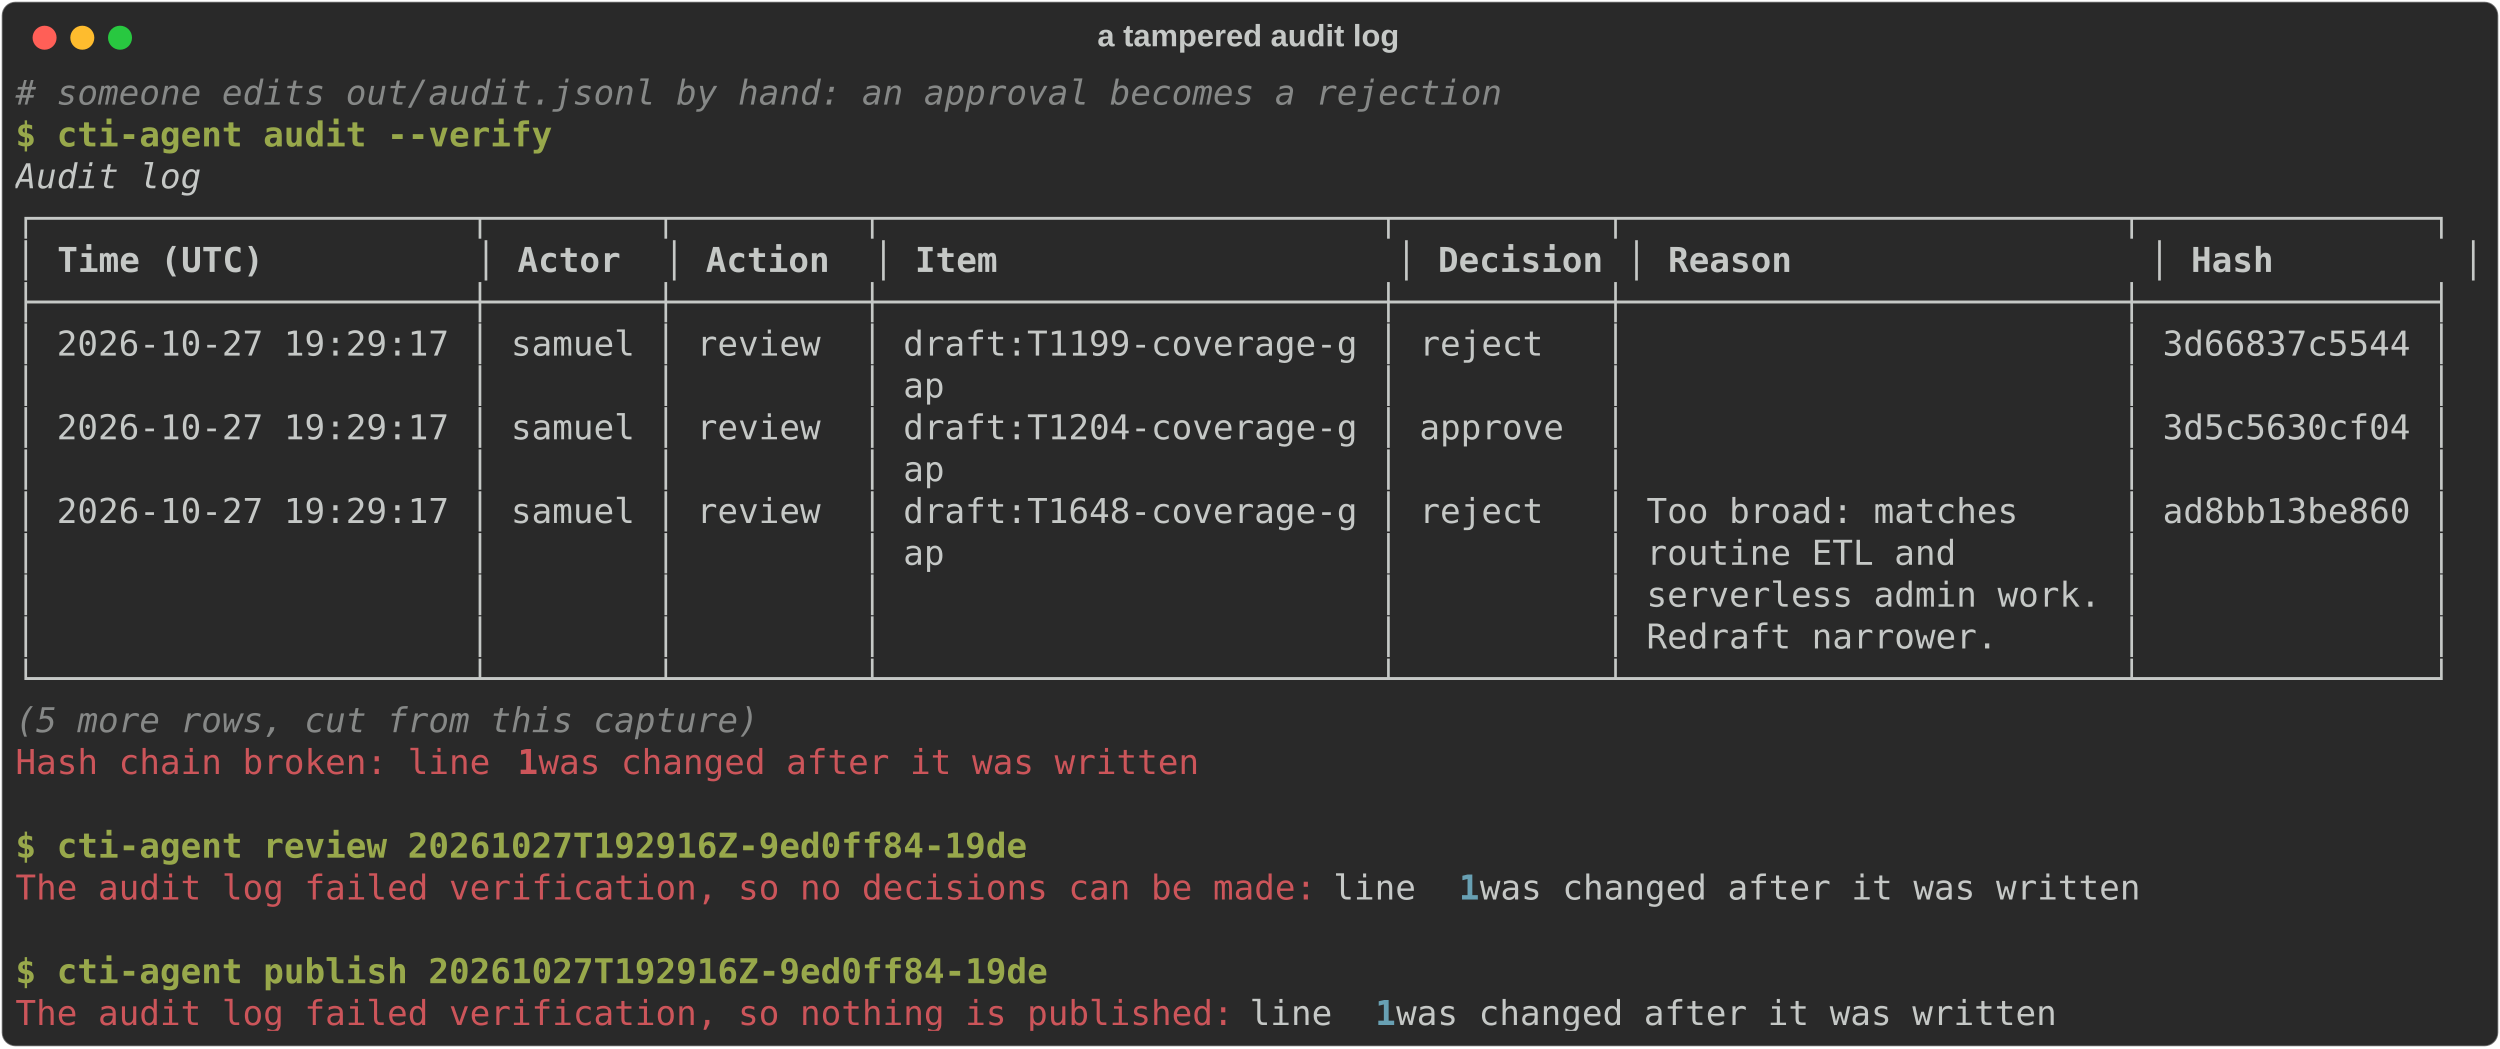
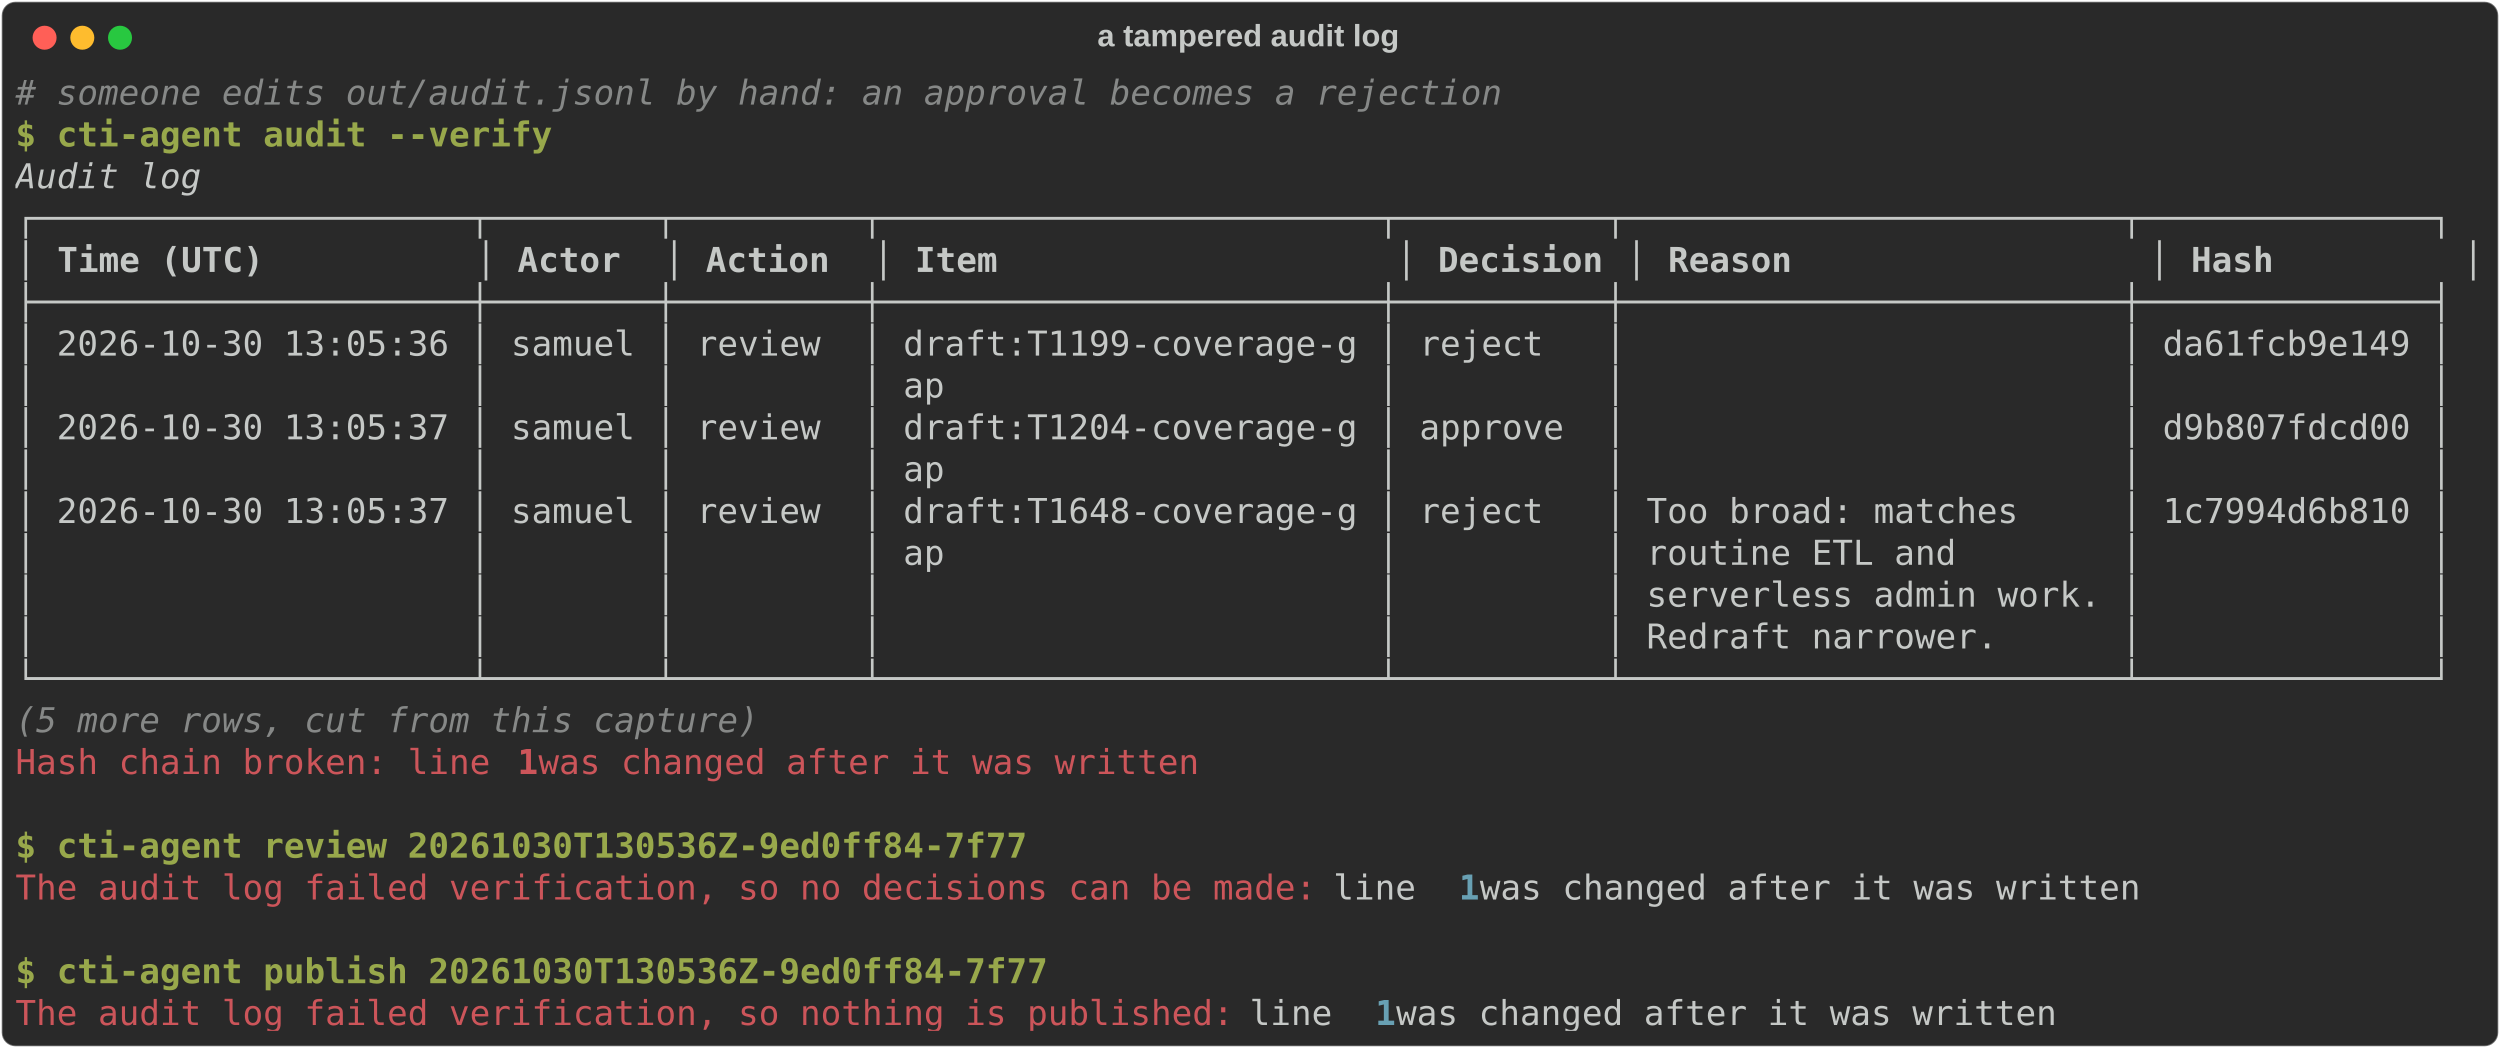
<svg xmlns="http://www.w3.org/2000/svg" class="rich-terminal" viewBox="0 0 1458 611.2">
  <style>

    @font-face {
        font-family: "Fira Code";
        src: local("FiraCode-Regular"),
                url("https://cdnjs.cloudflare.com/ajax/libs/firacode/6.2.0/woff2/FiraCode-Regular.woff2") format("woff2"),
                url("https://cdnjs.cloudflare.com/ajax/libs/firacode/6.2.0/woff/FiraCode-Regular.woff") format("woff");
        font-style: normal;
        font-weight: 400;
    }
    @font-face {
        font-family: "Fira Code";
        src: local("FiraCode-Bold"),
                url("https://cdnjs.cloudflare.com/ajax/libs/firacode/6.2.0/woff2/FiraCode-Bold.woff2") format("woff2"),
                url("https://cdnjs.cloudflare.com/ajax/libs/firacode/6.2.0/woff/FiraCode-Bold.woff") format("woff");
        font-style: bold;
        font-weight: 700;
    }

-     .terminal-680176662-matrix {
+     .terminal-3195579407-matrix {
        font-family: Fira Code, monospace;
        font-size: 20px;
        line-height: 24.4px;
        font-variant-east-asian: full-width;
    }

-     .terminal-680176662-title {
+     .terminal-3195579407-title {
        font-size: 18px;
        font-weight: bold;
        font-family: arial;
    }

-     .terminal-680176662-r1 { fill: #868887;font-style: italic; }
- .terminal-680176662-r2 { fill: #c5c8c6 }
- .terminal-680176662-r3 { fill: #98a84b;font-weight: bold }
- .terminal-680176662-r4 { fill: #c5c8c6;font-style: italic; }
- .terminal-680176662-r5 { fill: #c5c8c6;font-weight: bold }
- .terminal-680176662-r6 { fill: #cc555a }
- .terminal-680176662-r7 { fill: #cc555a;font-weight: bold }
- .terminal-680176662-r8 { fill: #68a0b3;font-weight: bold }
+     .terminal-3195579407-r1 { fill: #868887;font-style: italic; }
+ .terminal-3195579407-r2 { fill: #c5c8c6 }
+ .terminal-3195579407-r3 { fill: #98a84b;font-weight: bold }
+ .terminal-3195579407-r4 { fill: #c5c8c6;font-style: italic; }
+ .terminal-3195579407-r5 { fill: #c5c8c6;font-weight: bold }
+ .terminal-3195579407-r6 { fill: #cc555a }
+ .terminal-3195579407-r7 { fill: #cc555a;font-weight: bold }
+ .terminal-3195579407-r8 { fill: #68a0b3;font-weight: bold }
    </style>
  <defs>
-     <clipPath id="terminal-680176662-clip-terminal">
+     <clipPath id="terminal-3195579407-clip-terminal">
      <rect x="0" y="0" width="1438.6" height="560.2" />
    </clipPath>
-     <clipPath id="terminal-680176662-line-0">
+     <clipPath id="terminal-3195579407-line-0">
      <rect x="0" y="1.5" width="1439.6" height="24.65" />
    </clipPath>
-     <clipPath id="terminal-680176662-line-1">
+     <clipPath id="terminal-3195579407-line-1">
      <rect x="0" y="25.9" width="1439.6" height="24.65" />
    </clipPath>
-     <clipPath id="terminal-680176662-line-2">
+     <clipPath id="terminal-3195579407-line-2">
      <rect x="0" y="50.3" width="1439.6" height="24.65" />
    </clipPath>
-     <clipPath id="terminal-680176662-line-3">
+     <clipPath id="terminal-3195579407-line-3">
      <rect x="0" y="74.7" width="1439.6" height="24.65" />
    </clipPath>
-     <clipPath id="terminal-680176662-line-4">
+     <clipPath id="terminal-3195579407-line-4">
      <rect x="0" y="99.1" width="1439.6" height="24.65" />
    </clipPath>
-     <clipPath id="terminal-680176662-line-5">
+     <clipPath id="terminal-3195579407-line-5">
      <rect x="0" y="123.5" width="1439.6" height="24.65" />
    </clipPath>
-     <clipPath id="terminal-680176662-line-6">
+     <clipPath id="terminal-3195579407-line-6">
      <rect x="0" y="147.9" width="1439.6" height="24.65" />
    </clipPath>
-     <clipPath id="terminal-680176662-line-7">
+     <clipPath id="terminal-3195579407-line-7">
      <rect x="0" y="172.3" width="1439.6" height="24.65" />
    </clipPath>
-     <clipPath id="terminal-680176662-line-8">
+     <clipPath id="terminal-3195579407-line-8">
      <rect x="0" y="196.7" width="1439.6" height="24.65" />
    </clipPath>
-     <clipPath id="terminal-680176662-line-9">
+     <clipPath id="terminal-3195579407-line-9">
      <rect x="0" y="221.1" width="1439.6" height="24.65" />
    </clipPath>
-     <clipPath id="terminal-680176662-line-10">
+     <clipPath id="terminal-3195579407-line-10">
      <rect x="0" y="245.5" width="1439.6" height="24.65" />
    </clipPath>
-     <clipPath id="terminal-680176662-line-11">
+     <clipPath id="terminal-3195579407-line-11">
      <rect x="0" y="269.9" width="1439.6" height="24.65" />
    </clipPath>
-     <clipPath id="terminal-680176662-line-12">
+     <clipPath id="terminal-3195579407-line-12">
      <rect x="0" y="294.3" width="1439.6" height="24.65" />
    </clipPath>
-     <clipPath id="terminal-680176662-line-13">
+     <clipPath id="terminal-3195579407-line-13">
      <rect x="0" y="318.7" width="1439.6" height="24.65" />
    </clipPath>
-     <clipPath id="terminal-680176662-line-14">
+     <clipPath id="terminal-3195579407-line-14">
      <rect x="0" y="343.1" width="1439.6" height="24.65" />
    </clipPath>
-     <clipPath id="terminal-680176662-line-15">
+     <clipPath id="terminal-3195579407-line-15">
      <rect x="0" y="367.5" width="1439.6" height="24.65" />
    </clipPath>
-     <clipPath id="terminal-680176662-line-16">
+     <clipPath id="terminal-3195579407-line-16">
      <rect x="0" y="391.9" width="1439.6" height="24.65" />
    </clipPath>
-     <clipPath id="terminal-680176662-line-17">
+     <clipPath id="terminal-3195579407-line-17">
      <rect x="0" y="416.3" width="1439.6" height="24.65" />
    </clipPath>
-     <clipPath id="terminal-680176662-line-18">
+     <clipPath id="terminal-3195579407-line-18">
      <rect x="0" y="440.7" width="1439.6" height="24.65" />
    </clipPath>
-     <clipPath id="terminal-680176662-line-19">
+     <clipPath id="terminal-3195579407-line-19">
      <rect x="0" y="465.1" width="1439.6" height="24.65" />
    </clipPath>
-     <clipPath id="terminal-680176662-line-20">
+     <clipPath id="terminal-3195579407-line-20">
      <rect x="0" y="489.5" width="1439.6" height="24.65" />
    </clipPath>
-     <clipPath id="terminal-680176662-line-21">
+     <clipPath id="terminal-3195579407-line-21">
      <rect x="0" y="513.9" width="1439.6" height="24.65" />
    </clipPath>
  </defs>
  <rect fill="#292929" stroke="rgba(255,255,255,0.35)" stroke-width="1" x="1" y="1" width="1456" height="609.2" rx="8" />
-   <text class="terminal-680176662-title" fill="#c5c8c6" text-anchor="middle" x="728" y="27">a tampered audit log</text>
+   <text class="terminal-3195579407-title" fill="#c5c8c6" text-anchor="middle" x="728" y="27">a tampered audit log</text>
  <g transform="translate(26,22)">
    <circle cx="0" cy="0" r="7" fill="#ff5f57" />
    <circle cx="22" cy="0" r="7" fill="#febc2e" />
    <circle cx="44" cy="0" r="7" fill="#28c840" />
  </g>
-   <g transform="translate(9, 41)" clip-path="url(#terminal-680176662-clip-terminal)">
-     <g class="terminal-680176662-matrix">
-       <text class="terminal-680176662-r1" x="0" y="20" textLength="878.4" clip-path="url(#terminal-680176662-line-0)"># someone edits out/audit.jsonl by hand: an approval becomes a rejection</text>
-       <text class="terminal-680176662-r2" x="1439.6" y="20" textLength="12.2" clip-path="url(#terminal-680176662-line-0)">
- </text>
-       <text class="terminal-680176662-r3" x="0" y="44.4" textLength="317.2" clip-path="url(#terminal-680176662-line-1)">$ cti-agent audit --verify</text>
-       <text class="terminal-680176662-r2" x="1439.6" y="44.4" textLength="12.2" clip-path="url(#terminal-680176662-line-1)">
- </text>
-       <text class="terminal-680176662-r4" x="0" y="68.8" textLength="1439.6" clip-path="url(#terminal-680176662-line-2)">Audit log                                                                                                             </text>
-       <text class="terminal-680176662-r2" x="1439.6" y="68.8" textLength="12.2" clip-path="url(#terminal-680176662-line-2)">
- </text>
-       <text class="terminal-680176662-r2" x="0" y="93.2" textLength="1439.6" clip-path="url(#terminal-680176662-line-3)">┌─────────────────────┬────────┬─────────┬────────────────────────┬──────────┬────────────────────────┬──────────────┐</text>
-       <text class="terminal-680176662-r2" x="1439.6" y="93.2" textLength="12.2" clip-path="url(#terminal-680176662-line-3)">
- </text>
-       <text class="terminal-680176662-r2" x="0" y="117.6" textLength="12.2" clip-path="url(#terminal-680176662-line-4)">│</text>
-       <text class="terminal-680176662-r5" x="24.4" y="117.6" textLength="231.8" clip-path="url(#terminal-680176662-line-4)">Time (UTC)         </text>
-       <text class="terminal-680176662-r2" x="268.4" y="117.6" textLength="12.2" clip-path="url(#terminal-680176662-line-4)">│</text>
-       <text class="terminal-680176662-r5" x="292.8" y="117.6" textLength="73.2" clip-path="url(#terminal-680176662-line-4)">Actor </text>
-       <text class="terminal-680176662-r2" x="378.2" y="117.6" textLength="12.2" clip-path="url(#terminal-680176662-line-4)">│</text>
-       <text class="terminal-680176662-r5" x="402.6" y="117.6" textLength="85.4" clip-path="url(#terminal-680176662-line-4)">Action </text>
-       <text class="terminal-680176662-r2" x="500.2" y="117.6" textLength="12.2" clip-path="url(#terminal-680176662-line-4)">│</text>
-       <text class="terminal-680176662-r5" x="524.6" y="117.6" textLength="268.4" clip-path="url(#terminal-680176662-line-4)">Item                  </text>
-       <text class="terminal-680176662-r2" x="805.2" y="117.6" textLength="12.2" clip-path="url(#terminal-680176662-line-4)">│</text>
-       <text class="terminal-680176662-r5" x="829.6" y="117.6" textLength="97.6" clip-path="url(#terminal-680176662-line-4)">Decision</text>
-       <text class="terminal-680176662-r2" x="939.4" y="117.6" textLength="12.2" clip-path="url(#terminal-680176662-line-4)">│</text>
-       <text class="terminal-680176662-r5" x="963.8" y="117.6" textLength="268.4" clip-path="url(#terminal-680176662-line-4)">Reason                </text>
-       <text class="terminal-680176662-r2" x="1244.4" y="117.6" textLength="12.2" clip-path="url(#terminal-680176662-line-4)">│</text>
-       <text class="terminal-680176662-r5" x="1268.8" y="117.6" textLength="146.4" clip-path="url(#terminal-680176662-line-4)">Hash        </text>
-       <text class="terminal-680176662-r2" x="1427.4" y="117.6" textLength="12.2" clip-path="url(#terminal-680176662-line-4)">│</text>
-       <text class="terminal-680176662-r2" x="1439.6" y="117.6" textLength="12.2" clip-path="url(#terminal-680176662-line-4)">
- </text>
-       <text class="terminal-680176662-r2" x="0" y="142" textLength="1439.6" clip-path="url(#terminal-680176662-line-5)">├─────────────────────┼────────┼─────────┼────────────────────────┼──────────┼────────────────────────┼──────────────┤</text>
-       <text class="terminal-680176662-r2" x="1439.6" y="142" textLength="12.2" clip-path="url(#terminal-680176662-line-5)">
- </text>
-       <text class="terminal-680176662-r2" x="0" y="166.4" textLength="1439.6" clip-path="url(#terminal-680176662-line-6)">│ 2026-10-27 19:29:17 │ samuel │ review  │ draft:T1199-coverage-g │ reject   │                        │ 3d66837c5544 │</text>
-       <text class="terminal-680176662-r2" x="1439.6" y="166.4" textLength="12.2" clip-path="url(#terminal-680176662-line-6)">
- </text>
-       <text class="terminal-680176662-r2" x="0" y="190.8" textLength="1439.6" clip-path="url(#terminal-680176662-line-7)">│                     │        │         │ ap                     │          │                        │              │</text>
-       <text class="terminal-680176662-r2" x="1439.6" y="190.8" textLength="12.2" clip-path="url(#terminal-680176662-line-7)">
- </text>
-       <text class="terminal-680176662-r2" x="0" y="215.2" textLength="1439.6" clip-path="url(#terminal-680176662-line-8)">│ 2026-10-27 19:29:17 │ samuel │ review  │ draft:T1204-coverage-g │ approve  │                        │ 3d5c5630cf04 │</text>
-       <text class="terminal-680176662-r2" x="1439.6" y="215.2" textLength="12.2" clip-path="url(#terminal-680176662-line-8)">
- </text>
-       <text class="terminal-680176662-r2" x="0" y="239.6" textLength="1439.6" clip-path="url(#terminal-680176662-line-9)">│                     │        │         │ ap                     │          │                        │              │</text>
-       <text class="terminal-680176662-r2" x="1439.6" y="239.6" textLength="12.2" clip-path="url(#terminal-680176662-line-9)">
- </text>
-       <text class="terminal-680176662-r2" x="0" y="264" textLength="1439.6" clip-path="url(#terminal-680176662-line-10)">│ 2026-10-27 19:29:17 │ samuel │ review  │ draft:T1648-coverage-g │ reject   │ Too broad: matches     │ ad8bb13be860 │</text>
-       <text class="terminal-680176662-r2" x="1439.6" y="264" textLength="12.2" clip-path="url(#terminal-680176662-line-10)">
- </text>
-       <text class="terminal-680176662-r2" x="0" y="288.4" textLength="1439.6" clip-path="url(#terminal-680176662-line-11)">│                     │        │         │ ap                     │          │ routine ETL and        │              │</text>
-       <text class="terminal-680176662-r2" x="1439.6" y="288.4" textLength="12.2" clip-path="url(#terminal-680176662-line-11)">
- </text>
-       <text class="terminal-680176662-r2" x="0" y="312.8" textLength="1439.6" clip-path="url(#terminal-680176662-line-12)">│                     │        │         │                        │          │ serverless admin work. │              │</text>
-       <text class="terminal-680176662-r2" x="1439.6" y="312.8" textLength="12.2" clip-path="url(#terminal-680176662-line-12)">
- </text>
-       <text class="terminal-680176662-r2" x="0" y="337.2" textLength="1439.6" clip-path="url(#terminal-680176662-line-13)">│                     │        │         │                        │          │ Redraft narrower.      │              │</text>
-       <text class="terminal-680176662-r2" x="1439.6" y="337.2" textLength="12.2" clip-path="url(#terminal-680176662-line-13)">
- </text>
-       <text class="terminal-680176662-r2" x="0" y="361.6" textLength="1439.6" clip-path="url(#terminal-680176662-line-14)">└─────────────────────┴────────┴─────────┴────────────────────────┴──────────┴────────────────────────┴──────────────┘</text>
-       <text class="terminal-680176662-r2" x="1439.6" y="361.6" textLength="12.2" clip-path="url(#terminal-680176662-line-14)">
- </text>
-       <text class="terminal-680176662-r1" x="0" y="386" textLength="463.6" clip-path="url(#terminal-680176662-line-15)">  (5 more rows, cut from this capture)</text>
-       <text class="terminal-680176662-r2" x="1439.6" y="386" textLength="12.2" clip-path="url(#terminal-680176662-line-15)">
- </text>
-       <text class="terminal-680176662-r6" x="0" y="410.4" textLength="292.8" clip-path="url(#terminal-680176662-line-16)">Hash chain broken: line </text>
-       <text class="terminal-680176662-r7" x="292.8" y="410.4" textLength="12.2" clip-path="url(#terminal-680176662-line-16)">1</text>
-       <text class="terminal-680176662-r6" x="305" y="410.4" textLength="402.6" clip-path="url(#terminal-680176662-line-16)"> was changed after it was written</text>
-       <text class="terminal-680176662-r2" x="1439.6" y="410.4" textLength="12.2" clip-path="url(#terminal-680176662-line-16)">
- </text>
-       <text class="terminal-680176662-r2" x="1439.6" y="434.8" textLength="12.2" clip-path="url(#terminal-680176662-line-17)">
- </text>
-       <text class="terminal-680176662-r3" x="0" y="459.2" textLength="597.8" clip-path="url(#terminal-680176662-line-18)">$ cti-agent review 20261027T192916Z-9ed0ff84-19de</text>
-       <text class="terminal-680176662-r2" x="1439.6" y="459.2" textLength="12.2" clip-path="url(#terminal-680176662-line-18)">
- </text>
-       <text class="terminal-680176662-r6" x="0" y="483.6" textLength="768.6" clip-path="url(#terminal-680176662-line-19)">The audit log failed verification, so no decisions can be made:</text>
-       <text class="terminal-680176662-r2" x="768.6" y="483.6" textLength="73.2" clip-path="url(#terminal-680176662-line-19)"> line </text>
-       <text class="terminal-680176662-r8" x="841.8" y="483.6" textLength="12.2" clip-path="url(#terminal-680176662-line-19)">1</text>
-       <text class="terminal-680176662-r2" x="854" y="483.6" textLength="402.6" clip-path="url(#terminal-680176662-line-19)"> was changed after it was written</text>
-       <text class="terminal-680176662-r2" x="1439.6" y="483.6" textLength="12.2" clip-path="url(#terminal-680176662-line-19)">
- </text>
-       <text class="terminal-680176662-r2" x="1439.6" y="508" textLength="12.2" clip-path="url(#terminal-680176662-line-20)">
- </text>
-       <text class="terminal-680176662-r3" x="0" y="532.4" textLength="610" clip-path="url(#terminal-680176662-line-21)">$ cti-agent publish 20261027T192916Z-9ed0ff84-19de</text>
-       <text class="terminal-680176662-r2" x="1439.6" y="532.4" textLength="12.2" clip-path="url(#terminal-680176662-line-21)">
- </text>
-       <text class="terminal-680176662-r6" x="0" y="556.8" textLength="719.8" clip-path="url(#terminal-680176662-line-22)">The audit log failed verification, so nothing is published:</text>
-       <text class="terminal-680176662-r2" x="719.8" y="556.8" textLength="73.2" clip-path="url(#terminal-680176662-line-22)"> line </text>
-       <text class="terminal-680176662-r8" x="793" y="556.8" textLength="12.2" clip-path="url(#terminal-680176662-line-22)">1</text>
-       <text class="terminal-680176662-r2" x="805.2" y="556.8" textLength="402.6" clip-path="url(#terminal-680176662-line-22)"> was changed after it was written</text>
-       <text class="terminal-680176662-r2" x="1439.6" y="556.8" textLength="12.2" clip-path="url(#terminal-680176662-line-22)">
+   <g transform="translate(9, 41)" clip-path="url(#terminal-3195579407-clip-terminal)">
+     <g class="terminal-3195579407-matrix">
+       <text class="terminal-3195579407-r1" x="0" y="20" textLength="878.4" clip-path="url(#terminal-3195579407-line-0)"># someone edits out/audit.jsonl by hand: an approval becomes a rejection</text>
+       <text class="terminal-3195579407-r2" x="1439.6" y="20" textLength="12.2" clip-path="url(#terminal-3195579407-line-0)">
+ </text>
+       <text class="terminal-3195579407-r3" x="0" y="44.4" textLength="317.2" clip-path="url(#terminal-3195579407-line-1)">$ cti-agent audit --verify</text>
+       <text class="terminal-3195579407-r2" x="1439.6" y="44.4" textLength="12.2" clip-path="url(#terminal-3195579407-line-1)">
+ </text>
+       <text class="terminal-3195579407-r4" x="0" y="68.8" textLength="1439.6" clip-path="url(#terminal-3195579407-line-2)">Audit log                                                                                                             </text>
+       <text class="terminal-3195579407-r2" x="1439.6" y="68.8" textLength="12.2" clip-path="url(#terminal-3195579407-line-2)">
+ </text>
+       <text class="terminal-3195579407-r2" x="0" y="93.2" textLength="1439.6" clip-path="url(#terminal-3195579407-line-3)">┌─────────────────────┬────────┬─────────┬────────────────────────┬──────────┬────────────────────────┬──────────────┐</text>
+       <text class="terminal-3195579407-r2" x="1439.6" y="93.2" textLength="12.2" clip-path="url(#terminal-3195579407-line-3)">
+ </text>
+       <text class="terminal-3195579407-r2" x="0" y="117.6" textLength="12.2" clip-path="url(#terminal-3195579407-line-4)">│</text>
+       <text class="terminal-3195579407-r5" x="24.4" y="117.6" textLength="231.8" clip-path="url(#terminal-3195579407-line-4)">Time (UTC)         </text>
+       <text class="terminal-3195579407-r2" x="268.4" y="117.6" textLength="12.2" clip-path="url(#terminal-3195579407-line-4)">│</text>
+       <text class="terminal-3195579407-r5" x="292.8" y="117.6" textLength="73.2" clip-path="url(#terminal-3195579407-line-4)">Actor </text>
+       <text class="terminal-3195579407-r2" x="378.2" y="117.6" textLength="12.2" clip-path="url(#terminal-3195579407-line-4)">│</text>
+       <text class="terminal-3195579407-r5" x="402.6" y="117.6" textLength="85.4" clip-path="url(#terminal-3195579407-line-4)">Action </text>
+       <text class="terminal-3195579407-r2" x="500.2" y="117.6" textLength="12.2" clip-path="url(#terminal-3195579407-line-4)">│</text>
+       <text class="terminal-3195579407-r5" x="524.6" y="117.6" textLength="268.4" clip-path="url(#terminal-3195579407-line-4)">Item                  </text>
+       <text class="terminal-3195579407-r2" x="805.2" y="117.6" textLength="12.2" clip-path="url(#terminal-3195579407-line-4)">│</text>
+       <text class="terminal-3195579407-r5" x="829.6" y="117.6" textLength="97.6" clip-path="url(#terminal-3195579407-line-4)">Decision</text>
+       <text class="terminal-3195579407-r2" x="939.4" y="117.6" textLength="12.2" clip-path="url(#terminal-3195579407-line-4)">│</text>
+       <text class="terminal-3195579407-r5" x="963.8" y="117.6" textLength="268.4" clip-path="url(#terminal-3195579407-line-4)">Reason                </text>
+       <text class="terminal-3195579407-r2" x="1244.4" y="117.6" textLength="12.2" clip-path="url(#terminal-3195579407-line-4)">│</text>
+       <text class="terminal-3195579407-r5" x="1268.8" y="117.6" textLength="146.4" clip-path="url(#terminal-3195579407-line-4)">Hash        </text>
+       <text class="terminal-3195579407-r2" x="1427.4" y="117.6" textLength="12.2" clip-path="url(#terminal-3195579407-line-4)">│</text>
+       <text class="terminal-3195579407-r2" x="1439.6" y="117.6" textLength="12.2" clip-path="url(#terminal-3195579407-line-4)">
+ </text>
+       <text class="terminal-3195579407-r2" x="0" y="142" textLength="1439.6" clip-path="url(#terminal-3195579407-line-5)">├─────────────────────┼────────┼─────────┼────────────────────────┼──────────┼────────────────────────┼──────────────┤</text>
+       <text class="terminal-3195579407-r2" x="1439.6" y="142" textLength="12.2" clip-path="url(#terminal-3195579407-line-5)">
+ </text>
+       <text class="terminal-3195579407-r2" x="0" y="166.4" textLength="1439.6" clip-path="url(#terminal-3195579407-line-6)">│ 2026-10-30 13:05:36 │ samuel │ review  │ draft:T1199-coverage-g │ reject   │                        │ da61fcb9e149 │</text>
+       <text class="terminal-3195579407-r2" x="1439.6" y="166.4" textLength="12.2" clip-path="url(#terminal-3195579407-line-6)">
+ </text>
+       <text class="terminal-3195579407-r2" x="0" y="190.8" textLength="1439.6" clip-path="url(#terminal-3195579407-line-7)">│                     │        │         │ ap                     │          │                        │              │</text>
+       <text class="terminal-3195579407-r2" x="1439.6" y="190.8" textLength="12.2" clip-path="url(#terminal-3195579407-line-7)">
+ </text>
+       <text class="terminal-3195579407-r2" x="0" y="215.2" textLength="1439.6" clip-path="url(#terminal-3195579407-line-8)">│ 2026-10-30 13:05:37 │ samuel │ review  │ draft:T1204-coverage-g │ approve  │                        │ d9b807fdcd00 │</text>
+       <text class="terminal-3195579407-r2" x="1439.6" y="215.2" textLength="12.2" clip-path="url(#terminal-3195579407-line-8)">
+ </text>
+       <text class="terminal-3195579407-r2" x="0" y="239.6" textLength="1439.6" clip-path="url(#terminal-3195579407-line-9)">│                     │        │         │ ap                     │          │                        │              │</text>
+       <text class="terminal-3195579407-r2" x="1439.6" y="239.6" textLength="12.2" clip-path="url(#terminal-3195579407-line-9)">
+ </text>
+       <text class="terminal-3195579407-r2" x="0" y="264" textLength="1439.6" clip-path="url(#terminal-3195579407-line-10)">│ 2026-10-30 13:05:37 │ samuel │ review  │ draft:T1648-coverage-g │ reject   │ Too broad: matches     │ 1c7994d6b810 │</text>
+       <text class="terminal-3195579407-r2" x="1439.6" y="264" textLength="12.2" clip-path="url(#terminal-3195579407-line-10)">
+ </text>
+       <text class="terminal-3195579407-r2" x="0" y="288.4" textLength="1439.6" clip-path="url(#terminal-3195579407-line-11)">│                     │        │         │ ap                     │          │ routine ETL and        │              │</text>
+       <text class="terminal-3195579407-r2" x="1439.6" y="288.4" textLength="12.2" clip-path="url(#terminal-3195579407-line-11)">
+ </text>
+       <text class="terminal-3195579407-r2" x="0" y="312.8" textLength="1439.6" clip-path="url(#terminal-3195579407-line-12)">│                     │        │         │                        │          │ serverless admin work. │              │</text>
+       <text class="terminal-3195579407-r2" x="1439.6" y="312.8" textLength="12.2" clip-path="url(#terminal-3195579407-line-12)">
+ </text>
+       <text class="terminal-3195579407-r2" x="0" y="337.2" textLength="1439.6" clip-path="url(#terminal-3195579407-line-13)">│                     │        │         │                        │          │ Redraft narrower.      │              │</text>
+       <text class="terminal-3195579407-r2" x="1439.6" y="337.2" textLength="12.2" clip-path="url(#terminal-3195579407-line-13)">
+ </text>
+       <text class="terminal-3195579407-r2" x="0" y="361.6" textLength="1439.6" clip-path="url(#terminal-3195579407-line-14)">└─────────────────────┴────────┴─────────┴────────────────────────┴──────────┴────────────────────────┴──────────────┘</text>
+       <text class="terminal-3195579407-r2" x="1439.6" y="361.6" textLength="12.2" clip-path="url(#terminal-3195579407-line-14)">
+ </text>
+       <text class="terminal-3195579407-r1" x="0" y="386" textLength="463.6" clip-path="url(#terminal-3195579407-line-15)">  (5 more rows, cut from this capture)</text>
+       <text class="terminal-3195579407-r2" x="1439.6" y="386" textLength="12.2" clip-path="url(#terminal-3195579407-line-15)">
+ </text>
+       <text class="terminal-3195579407-r6" x="0" y="410.4" textLength="292.8" clip-path="url(#terminal-3195579407-line-16)">Hash chain broken: line </text>
+       <text class="terminal-3195579407-r7" x="292.8" y="410.4" textLength="12.2" clip-path="url(#terminal-3195579407-line-16)">1</text>
+       <text class="terminal-3195579407-r6" x="305" y="410.4" textLength="402.6" clip-path="url(#terminal-3195579407-line-16)"> was changed after it was written</text>
+       <text class="terminal-3195579407-r2" x="1439.6" y="410.4" textLength="12.2" clip-path="url(#terminal-3195579407-line-16)">
+ </text>
+       <text class="terminal-3195579407-r2" x="1439.6" y="434.8" textLength="12.2" clip-path="url(#terminal-3195579407-line-17)">
+ </text>
+       <text class="terminal-3195579407-r3" x="0" y="459.2" textLength="597.8" clip-path="url(#terminal-3195579407-line-18)">$ cti-agent review 20261030T130536Z-9ed0ff84-7f77</text>
+       <text class="terminal-3195579407-r2" x="1439.6" y="459.2" textLength="12.2" clip-path="url(#terminal-3195579407-line-18)">
+ </text>
+       <text class="terminal-3195579407-r6" x="0" y="483.6" textLength="768.6" clip-path="url(#terminal-3195579407-line-19)">The audit log failed verification, so no decisions can be made:</text>
+       <text class="terminal-3195579407-r2" x="768.6" y="483.6" textLength="73.2" clip-path="url(#terminal-3195579407-line-19)"> line </text>
+       <text class="terminal-3195579407-r8" x="841.8" y="483.6" textLength="12.2" clip-path="url(#terminal-3195579407-line-19)">1</text>
+       <text class="terminal-3195579407-r2" x="854" y="483.6" textLength="402.6" clip-path="url(#terminal-3195579407-line-19)"> was changed after it was written</text>
+       <text class="terminal-3195579407-r2" x="1439.6" y="483.6" textLength="12.2" clip-path="url(#terminal-3195579407-line-19)">
+ </text>
+       <text class="terminal-3195579407-r2" x="1439.6" y="508" textLength="12.2" clip-path="url(#terminal-3195579407-line-20)">
+ </text>
+       <text class="terminal-3195579407-r3" x="0" y="532.4" textLength="610" clip-path="url(#terminal-3195579407-line-21)">$ cti-agent publish 20261030T130536Z-9ed0ff84-7f77</text>
+       <text class="terminal-3195579407-r2" x="1439.6" y="532.4" textLength="12.2" clip-path="url(#terminal-3195579407-line-21)">
+ </text>
+       <text class="terminal-3195579407-r6" x="0" y="556.8" textLength="719.8" clip-path="url(#terminal-3195579407-line-22)">The audit log failed verification, so nothing is published:</text>
+       <text class="terminal-3195579407-r2" x="719.8" y="556.8" textLength="73.2" clip-path="url(#terminal-3195579407-line-22)"> line </text>
+       <text class="terminal-3195579407-r8" x="793" y="556.8" textLength="12.2" clip-path="url(#terminal-3195579407-line-22)">1</text>
+       <text class="terminal-3195579407-r2" x="805.2" y="556.8" textLength="402.6" clip-path="url(#terminal-3195579407-line-22)"> was changed after it was written</text>
+       <text class="terminal-3195579407-r2" x="1439.6" y="556.8" textLength="12.2" clip-path="url(#terminal-3195579407-line-22)">
</text>
    </g>
  </g>
</svg>
